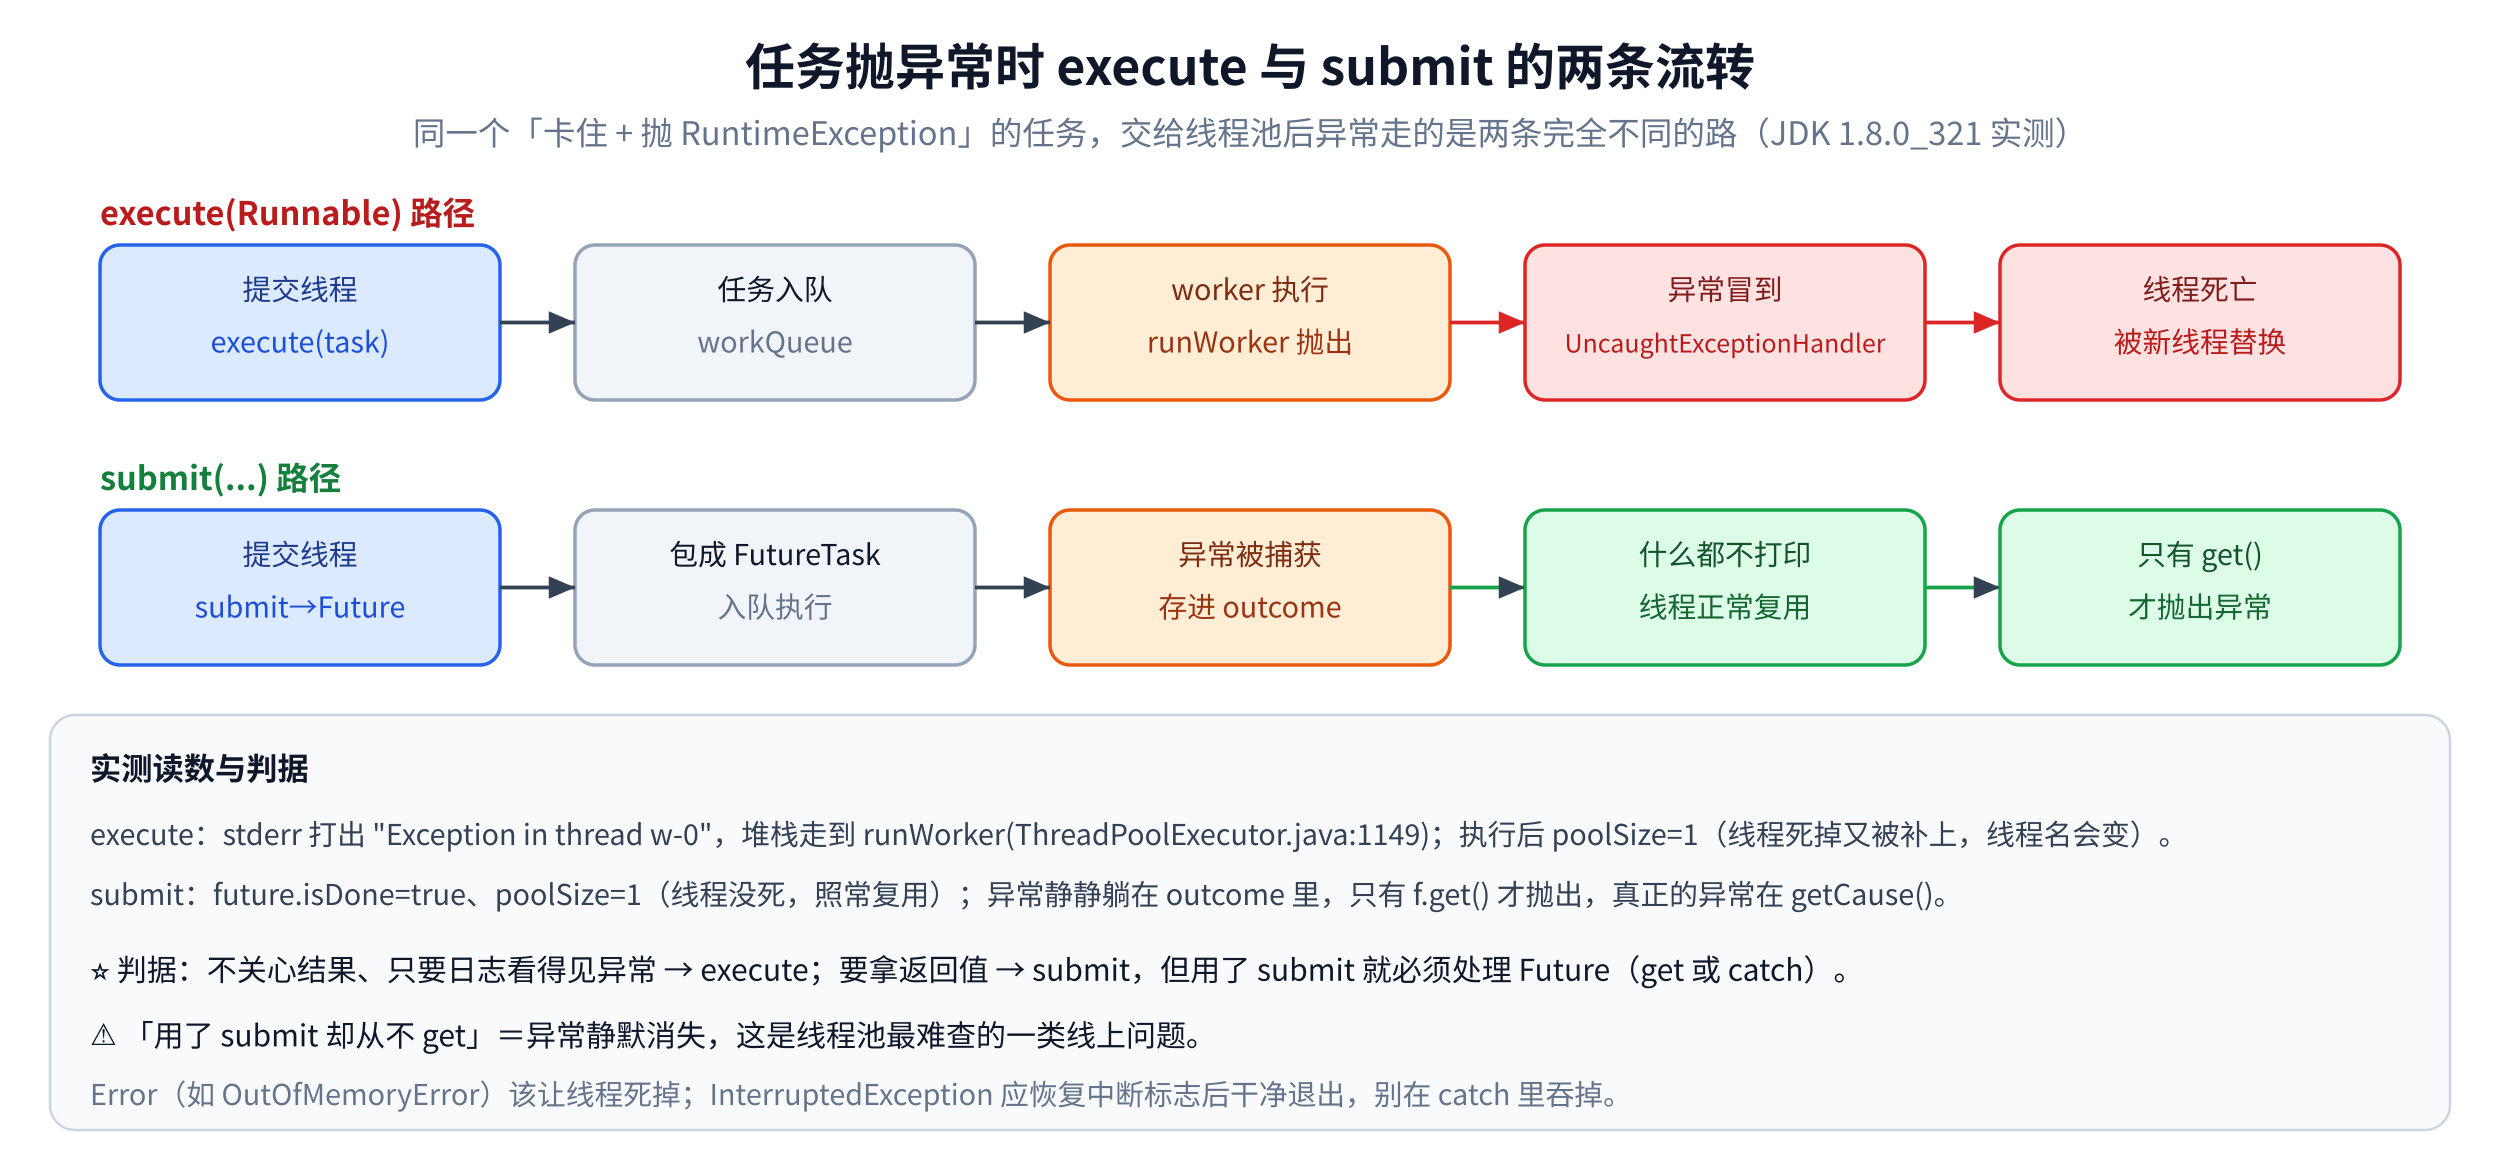
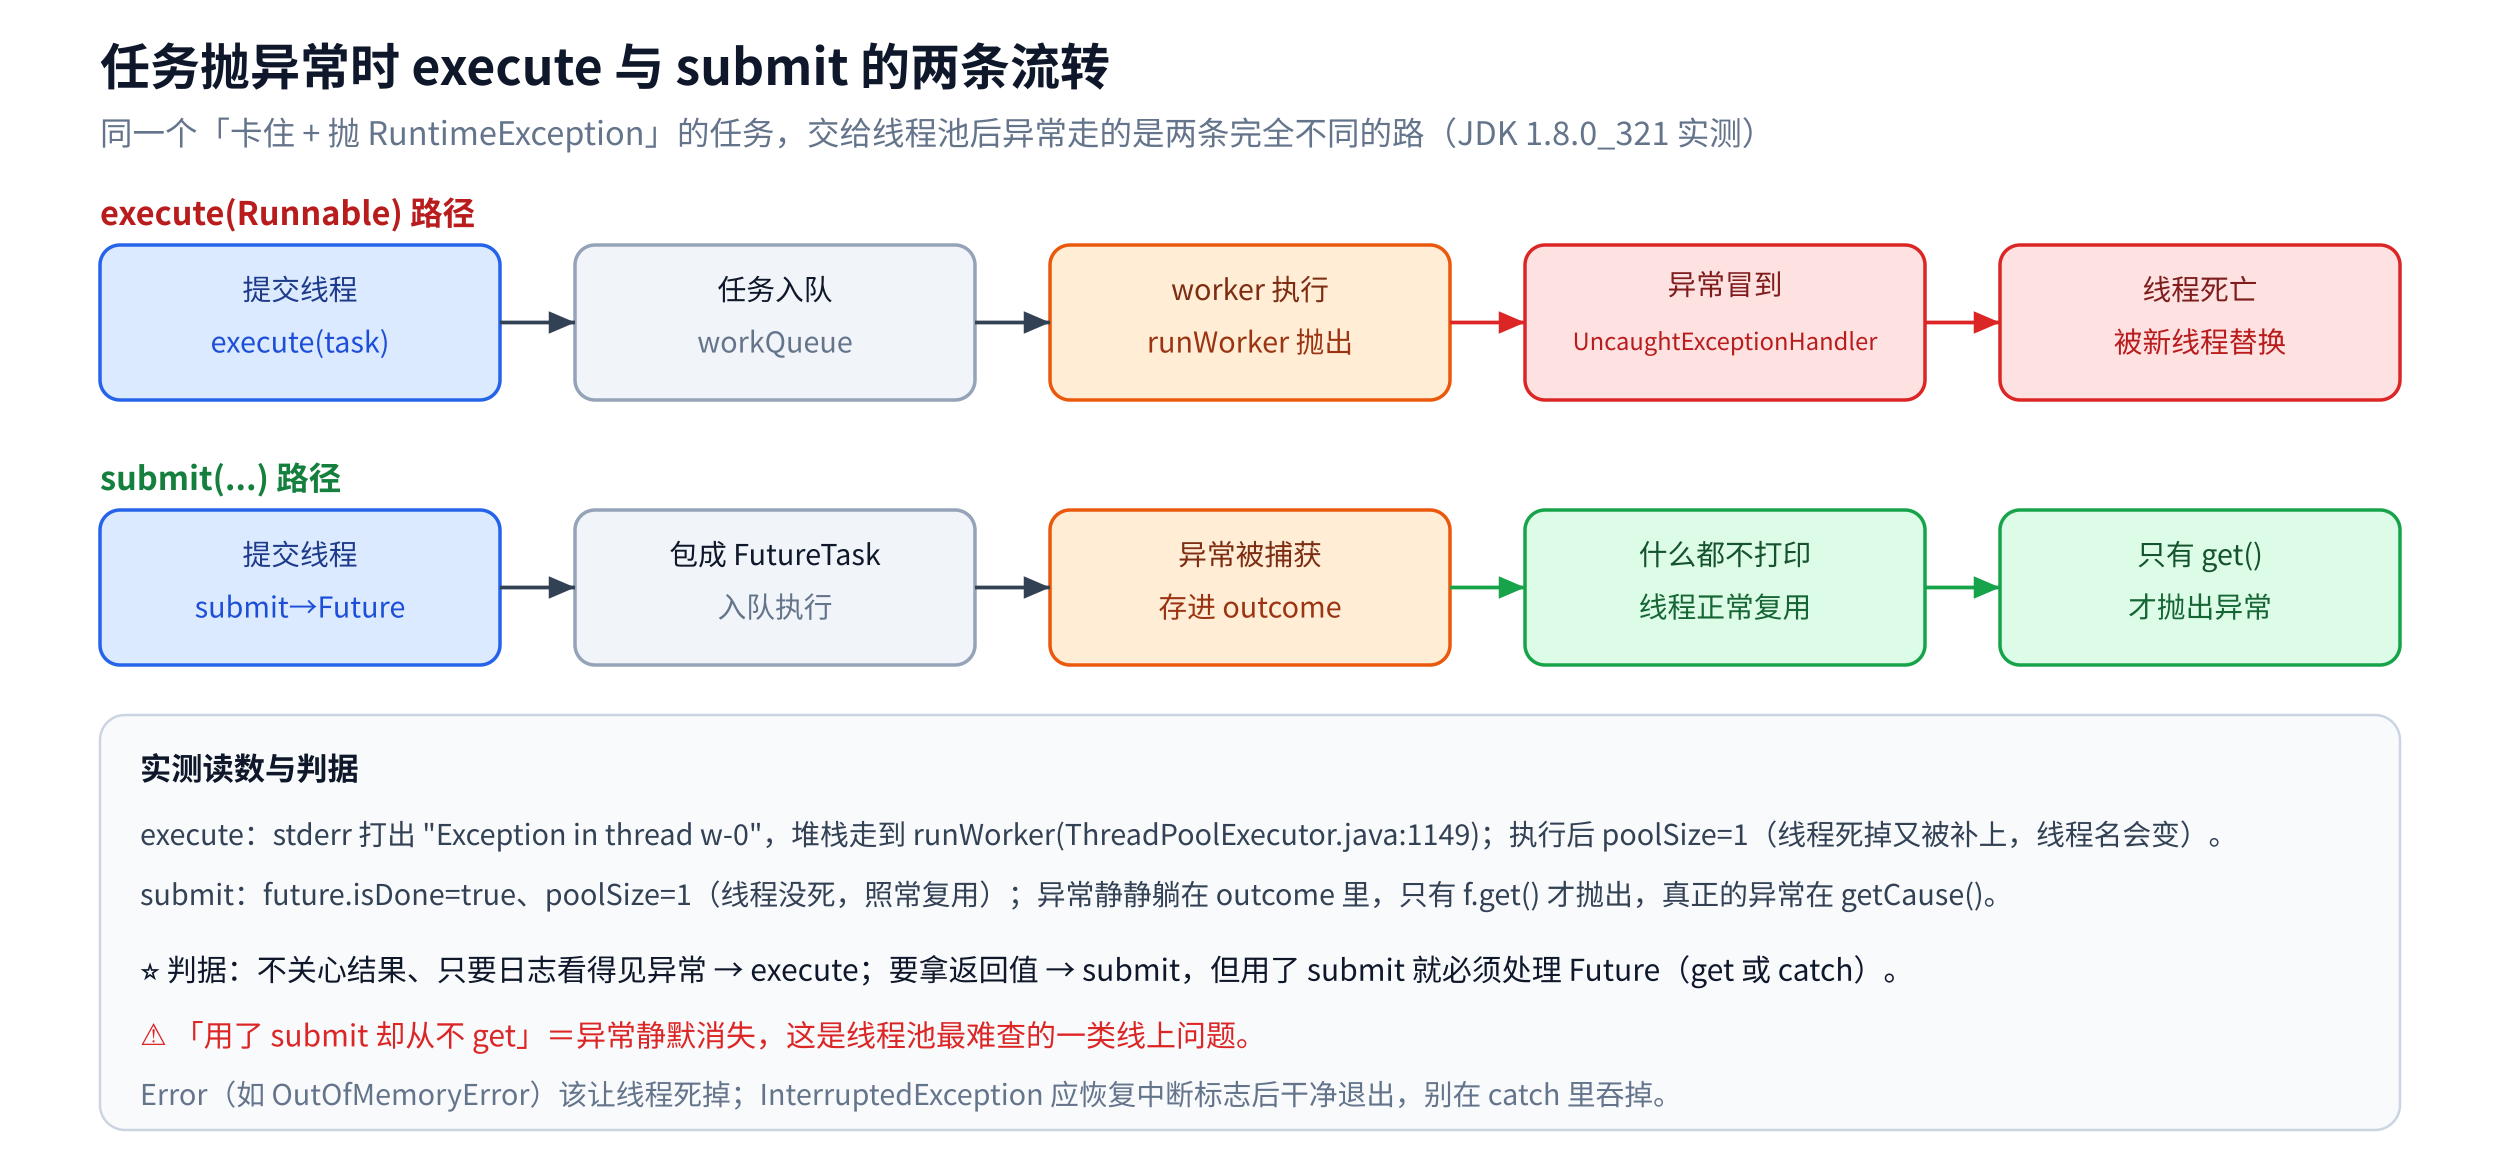
- <svg xmlns="http://www.w3.org/2000/svg" viewBox="0 0 1000 470" width="1000" height="470" font-family="Microsoft YaHei, PingFang SC, Noto Sans CJK SC, sans-serif">
+ <svg xmlns="http://www.w3.org/2000/svg" width="1000" height="470" viewBox="0 0 1000 470" font-family="Microsoft YaHei, PingFang SC, Noto Sans CJK SC, sans-serif">
+   <rect width="1000" height="470" fill="#ffffff" />
  <defs>
-     <marker id="e1" markerWidth="9" markerHeight="9" refX="7" refY="3" orient="auto">
+     <marker id="arES" viewBox="0 0 7 6" refX="7" refY="3" markerWidth="7" markerHeight="6" orient="auto">
      <path d="M0,0 L7,3 L0,6 Z" fill="#334155" />
    </marker>
-     <marker id="e2" markerWidth="9" markerHeight="9" refX="7" refY="3" orient="auto">
+     <marker id="arESR" viewBox="0 0 7 6" refX="7" refY="3" markerWidth="7" markerHeight="6" orient="auto">
      <path d="M0,0 L7,3 L0,6 Z" fill="#dc2626" />
    </marker>
+     <marker id="arESG" viewBox="0 0 7 6" refX="7" refY="3" markerWidth="7" markerHeight="6" orient="auto">
+       <path d="M0,0 L7,3 L0,6 Z" fill="#16a34a" />
+     </marker>
  </defs>
-   <rect x="0" y="0" width="1000" height="470" fill="#ffffff" />
-   <text x="500" y="34" text-anchor="middle" font-size="20" font-weight="bold" fill="#0f172a">任务抛异常时 execute 与 submit 的两条流转</text>
-   <text x="500" y="58" text-anchor="middle" font-size="13" fill="#64748b">同一个「卡住 + 抛 RuntimeException」的任务，交给线程池后异常走的是两条完全不同的路（JDK 1.8.0_321 实测）</text>
+   <text x="40" y="34" font-size="20" font-weight="bold" fill="#0f172a">任务抛异常时 execute 与 submit 的两条流转</text>
+   <text x="40" y="58" font-size="13" fill="#64748b">同一个「卡住 + 抛 RuntimeException」的任务，交给线程池后异常走的是两条完全不同的路（JDK 1.8.0_321 实测）</text>
  <text x="40" y="90" font-size="13" font-weight="bold" fill="#b91c1c">execute(Runnable) 路径</text>
  <rect x="40" y="98" width="160" height="62" rx="8" fill="#dbeafe" stroke="#2563eb" stroke-width="1.4" />
  <text x="120" y="120" text-anchor="middle" font-size="11.5" fill="#1e3a8a">提交线程</text>
  <text x="120" y="141" text-anchor="middle" font-size="11.5" fill="#1d4ed8">execute(task)</text>
  <rect x="230" y="98" width="160" height="62" rx="8" fill="#f1f5f9" stroke="#94a3b8" stroke-width="1.4" />
  <text x="310" y="120" text-anchor="middle" font-size="11.5" fill="#0f172a">任务入队</text>
  <text x="310" y="141" text-anchor="middle" font-size="11.5" fill="#64748b">workQueue</text>
  <rect x="420" y="98" width="160" height="62" rx="8" fill="#ffedd5" stroke="#ea580c" stroke-width="1.4" />
  <text x="500" y="120" text-anchor="middle" font-size="11.5" fill="#7c2d12">worker 执行</text>
  <text x="500" y="141" text-anchor="middle" font-size="11.5" fill="#9a3412">runWorker 抛出</text>
  <rect x="610" y="98" width="160" height="62" rx="8" fill="#fee2e2" stroke="#dc2626" stroke-width="1.4" />
-   <text x="690" y="120" text-anchor="middle" font-size="11.5" fill="#7f1d1d">异常冒到</text>
-   <text x="690" y="141" text-anchor="middle" font-size="10" fill="#b91c1c">UncaughtExceptionHandler</text>
+   <text x="690" y="118" text-anchor="middle" font-size="11.5" fill="#7f1d1d">异常冒到</text>
+   <text x="690" y="140" text-anchor="middle" font-size="9.5" fill="#b91c1c">UncaughtExceptionHandler</text>
  <rect x="800" y="98" width="160" height="62" rx="8" fill="#fee2e2" stroke="#dc2626" stroke-width="1.4" />
  <text x="880" y="120" text-anchor="middle" font-size="11.5" fill="#7f1d1d">线程死亡</text>
  <text x="880" y="141" text-anchor="middle" font-size="11.5" fill="#b91c1c">被新线程替换</text>
-   <line x1="200" y1="129" x2="230" y2="129" stroke="#334155" stroke-width="1.5" marker-end="url(#e1)" />
-   <line x1="390" y1="129" x2="420" y2="129" stroke="#334155" stroke-width="1.5" marker-end="url(#e1)" />
-   <line x1="580" y1="129" x2="610" y2="129" stroke="#dc2626" stroke-width="1.5" marker-end="url(#e2)" />
-   <line x1="770" y1="129" x2="800" y2="129" stroke="#dc2626" stroke-width="1.5" marker-end="url(#e2)" />
+   <line x1="200" y1="129" x2="230" y2="129" stroke="#334155" stroke-width="1.5" marker-end="url(#arES)" />
+   <line x1="390" y1="129" x2="420" y2="129" stroke="#334155" stroke-width="1.5" marker-end="url(#arES)" />
+   <line x1="580" y1="129" x2="610" y2="129" stroke="#dc2626" stroke-width="1.5" marker-end="url(#arESR)" />
+   <line x1="770" y1="129" x2="800" y2="129" stroke="#dc2626" stroke-width="1.5" marker-end="url(#arESR)" />
  <text x="40" y="196" font-size="13" font-weight="bold" fill="#15803d">submit(...) 路径</text>
  <rect x="40" y="204" width="160" height="62" rx="8" fill="#dbeafe" stroke="#2563eb" stroke-width="1.4" />
  <text x="120" y="226" text-anchor="middle" font-size="11.5" fill="#1e3a8a">提交线程</text>
  <text x="120" y="247" text-anchor="middle" font-size="11.5" fill="#1d4ed8">submit→Future</text>
  <rect x="230" y="204" width="160" height="62" rx="8" fill="#f1f5f9" stroke="#94a3b8" stroke-width="1.4" />
  <text x="310" y="226" text-anchor="middle" font-size="11.5" fill="#0f172a">包成 FutureTask</text>
  <text x="310" y="247" text-anchor="middle" font-size="11.5" fill="#64748b">入队执行</text>
  <rect x="420" y="204" width="160" height="62" rx="8" fill="#ffedd5" stroke="#ea580c" stroke-width="1.4" />
  <text x="500" y="226" text-anchor="middle" font-size="11.5" fill="#7c2d12">异常被捕获</text>
  <text x="500" y="247" text-anchor="middle" font-size="11.5" fill="#9a3412">存进 outcome</text>
  <rect x="610" y="204" width="160" height="62" rx="8" fill="#dcfce7" stroke="#16a34a" stroke-width="1.4" />
  <text x="690" y="226" text-anchor="middle" font-size="11.5" fill="#14532d">什么都不打印</text>
  <text x="690" y="247" text-anchor="middle" font-size="11.5" fill="#166534">线程正常复用</text>
  <rect x="800" y="204" width="160" height="62" rx="8" fill="#dcfce7" stroke="#16a34a" stroke-width="1.4" />
  <text x="880" y="226" text-anchor="middle" font-size="11.5" fill="#14532d">只有 get()</text>
  <text x="880" y="247" text-anchor="middle" font-size="11.5" fill="#166534">才抛出异常</text>
-   <line x1="200" y1="235" x2="230" y2="235" stroke="#334155" stroke-width="1.5" marker-end="url(#e1)" />
-   <line x1="390" y1="235" x2="420" y2="235" stroke="#334155" stroke-width="1.5" marker-end="url(#e1)" />
-   <line x1="580" y1="235" x2="610" y2="235" stroke="#16a34a" stroke-width="1.5" marker-end="url(#e1)" />
-   <line x1="770" y1="235" x2="800" y2="235" stroke="#16a34a" stroke-width="1.5" marker-end="url(#e1)" />
-   <rect x="20" y="286" width="960" height="166" rx="10" fill="#f8fafc" stroke="#cbd5e1" stroke-width="1" />
-   <text x="36" y="312" font-size="12.5" font-weight="bold" fill="#0f172a">实测读数与判据</text>
-   <text x="36" y="338" font-size="11.5" fill="#334155">execute：stderr 打出 "Exception in thread w-0"，堆栈走到 runWorker(ThreadPoolExecutor.java:1149)；执行后 poolSize=1（线程死掉又被补上，线程名会变）。</text>
-   <text x="36" y="362" font-size="11.5" fill="#334155">submit：future.isDone=true、poolSize=1（线程没死，照常复用）；异常静静躺在 outcome 里，只有 f.get() 才抛出，真正的异常在 getCause()。</text>
-   <text x="36" y="392" font-size="12" fill="#0f172a">⭐ 判据：不关心结果、只要日志看得见异常 → execute；要拿返回值 → submit，但用了 submit 就必须处理 Future（get 或 catch）。</text>
-   <text x="36" y="418" font-size="12" fill="#0f172a">⚠️ 「用了 submit 却从不 get」＝异常静默消失，这是线程池最难查的一类线上问题。</text>
-   <text x="36" y="442" font-size="11.5" fill="#64748b">Error（如 OutOfMemoryError）该让线程死掉；InterruptedException 应恢复中断标志后干净退出，别在 catch 里吞掉。</text>
+   <line x1="200" y1="235" x2="230" y2="235" stroke="#334155" stroke-width="1.5" marker-end="url(#arES)" />
+   <line x1="390" y1="235" x2="420" y2="235" stroke="#334155" stroke-width="1.5" marker-end="url(#arES)" />
+   <line x1="580" y1="235" x2="610" y2="235" stroke="#16a34a" stroke-width="1.5" marker-end="url(#arESG)" />
+   <line x1="770" y1="235" x2="800" y2="235" stroke="#16a34a" stroke-width="1.5" marker-end="url(#arESG)" />
+   <rect x="40" y="286" width="920" height="166" rx="10" fill="#f8fafc" stroke="#cbd5e1" stroke-width="1" />
+   <text x="56" y="312" font-size="12.5" font-weight="bold" fill="#0f172a">实测读数与判据</text>
+   <text x="56" y="338" font-size="11.5" fill="#334155">execute：stderr 打出 "Exception in thread w-0"，堆栈走到 runWorker(ThreadPoolExecutor.java:1149)；执行后 poolSize=1（线程死掉又被补上，线程名会变）。</text>
+   <text x="56" y="362" font-size="11.5" fill="#334155">submit：future.isDone=true、poolSize=1（线程没死，照常复用）；异常静静躺在 outcome 里，只有 f.get() 才抛出，真正的异常在 getCause()。</text>
+   <text x="56" y="392" font-size="12" fill="#0f172a">⭐ 判据：不关心结果、只要日志看得见异常 → execute；要拿返回值 → submit，但用了 submit 就必须处理 Future（get 或 catch）。</text>
+   <text x="56" y="418" font-size="12" fill="#dc2626">⚠️ 「用了 submit 却从不 get」＝异常静默消失，这是线程池最难查的一类线上问题。</text>
+   <text x="56" y="442" font-size="11.5" fill="#64748b">Error（如 OutOfMemoryError）该让线程死掉；InterruptedException 应恢复中断标志后干净退出，别在 catch 里吞掉。</text>
</svg>
